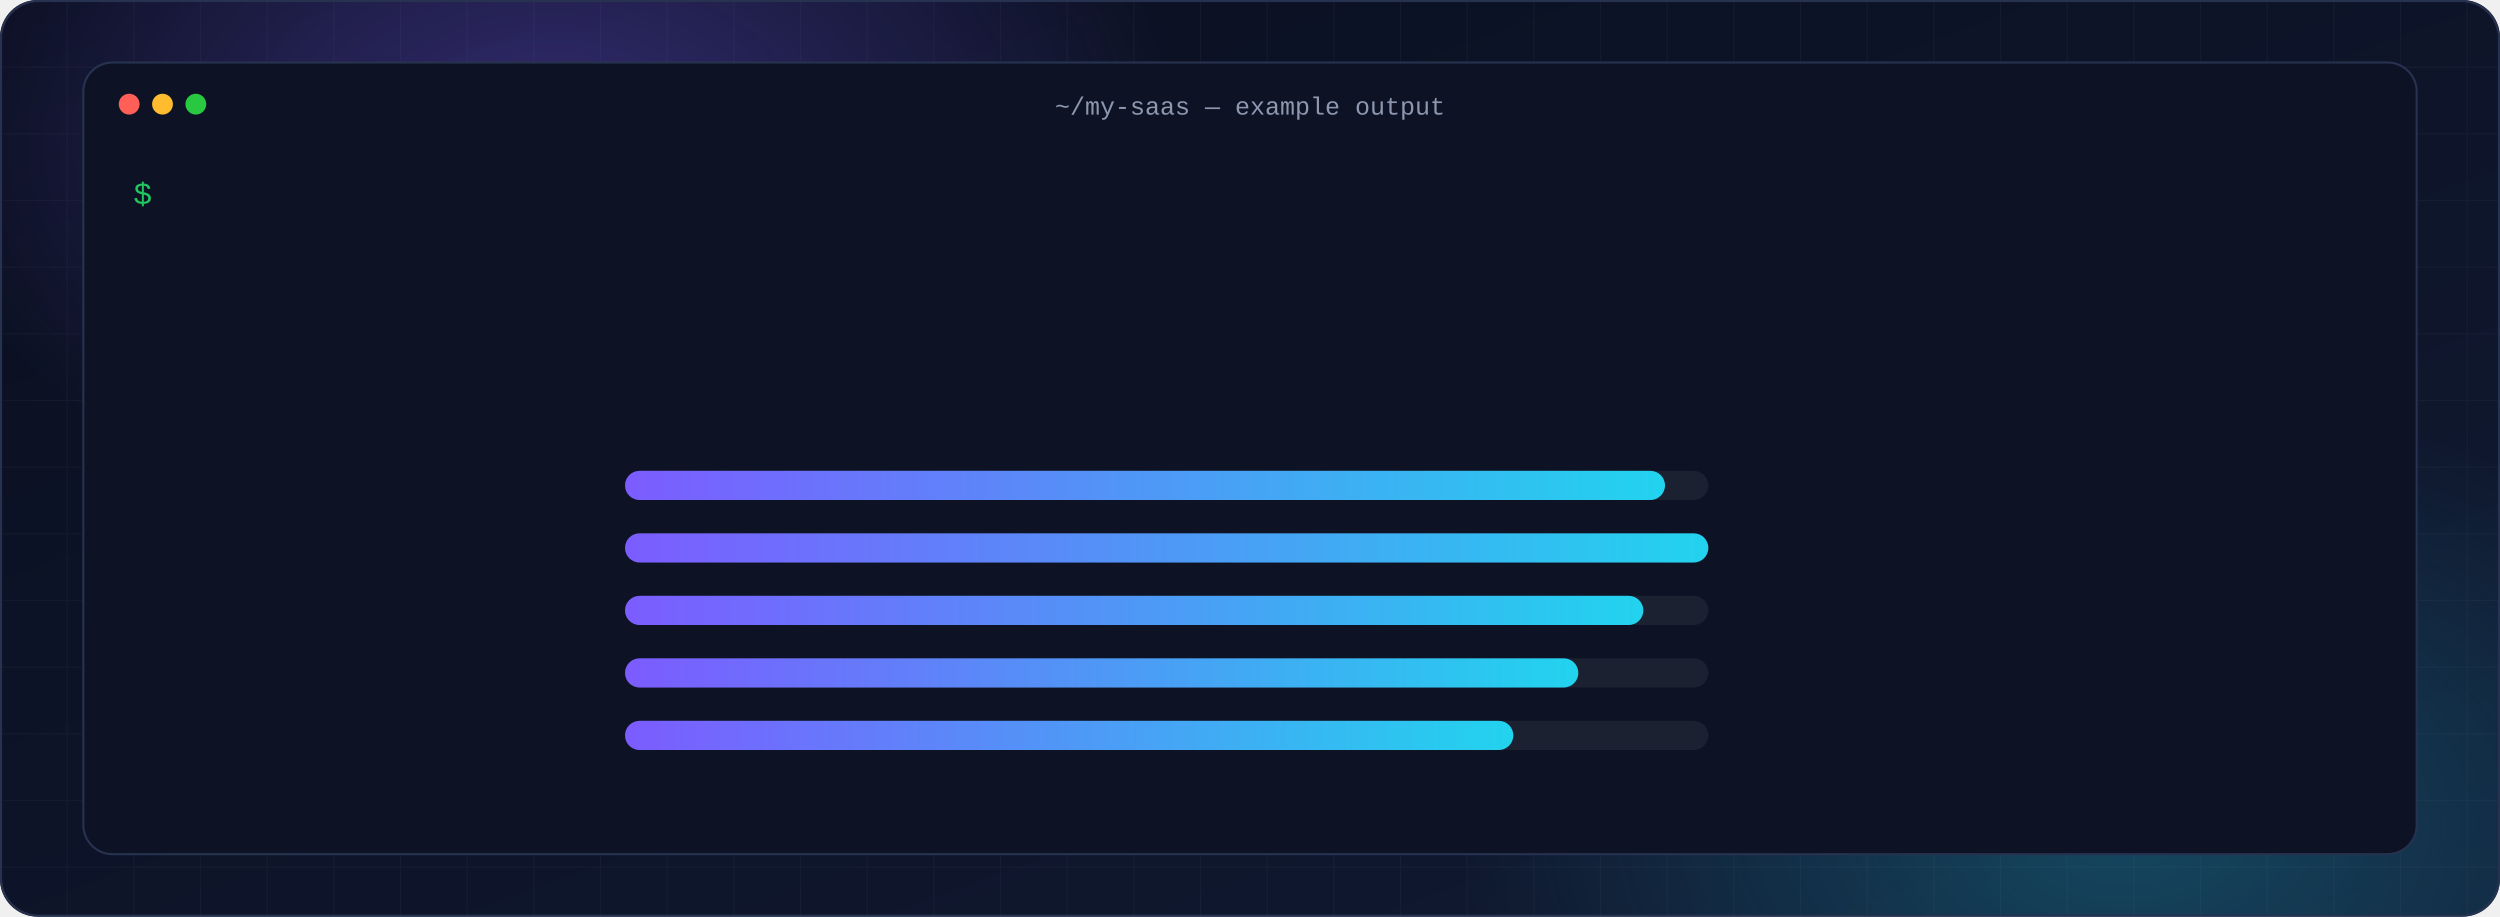
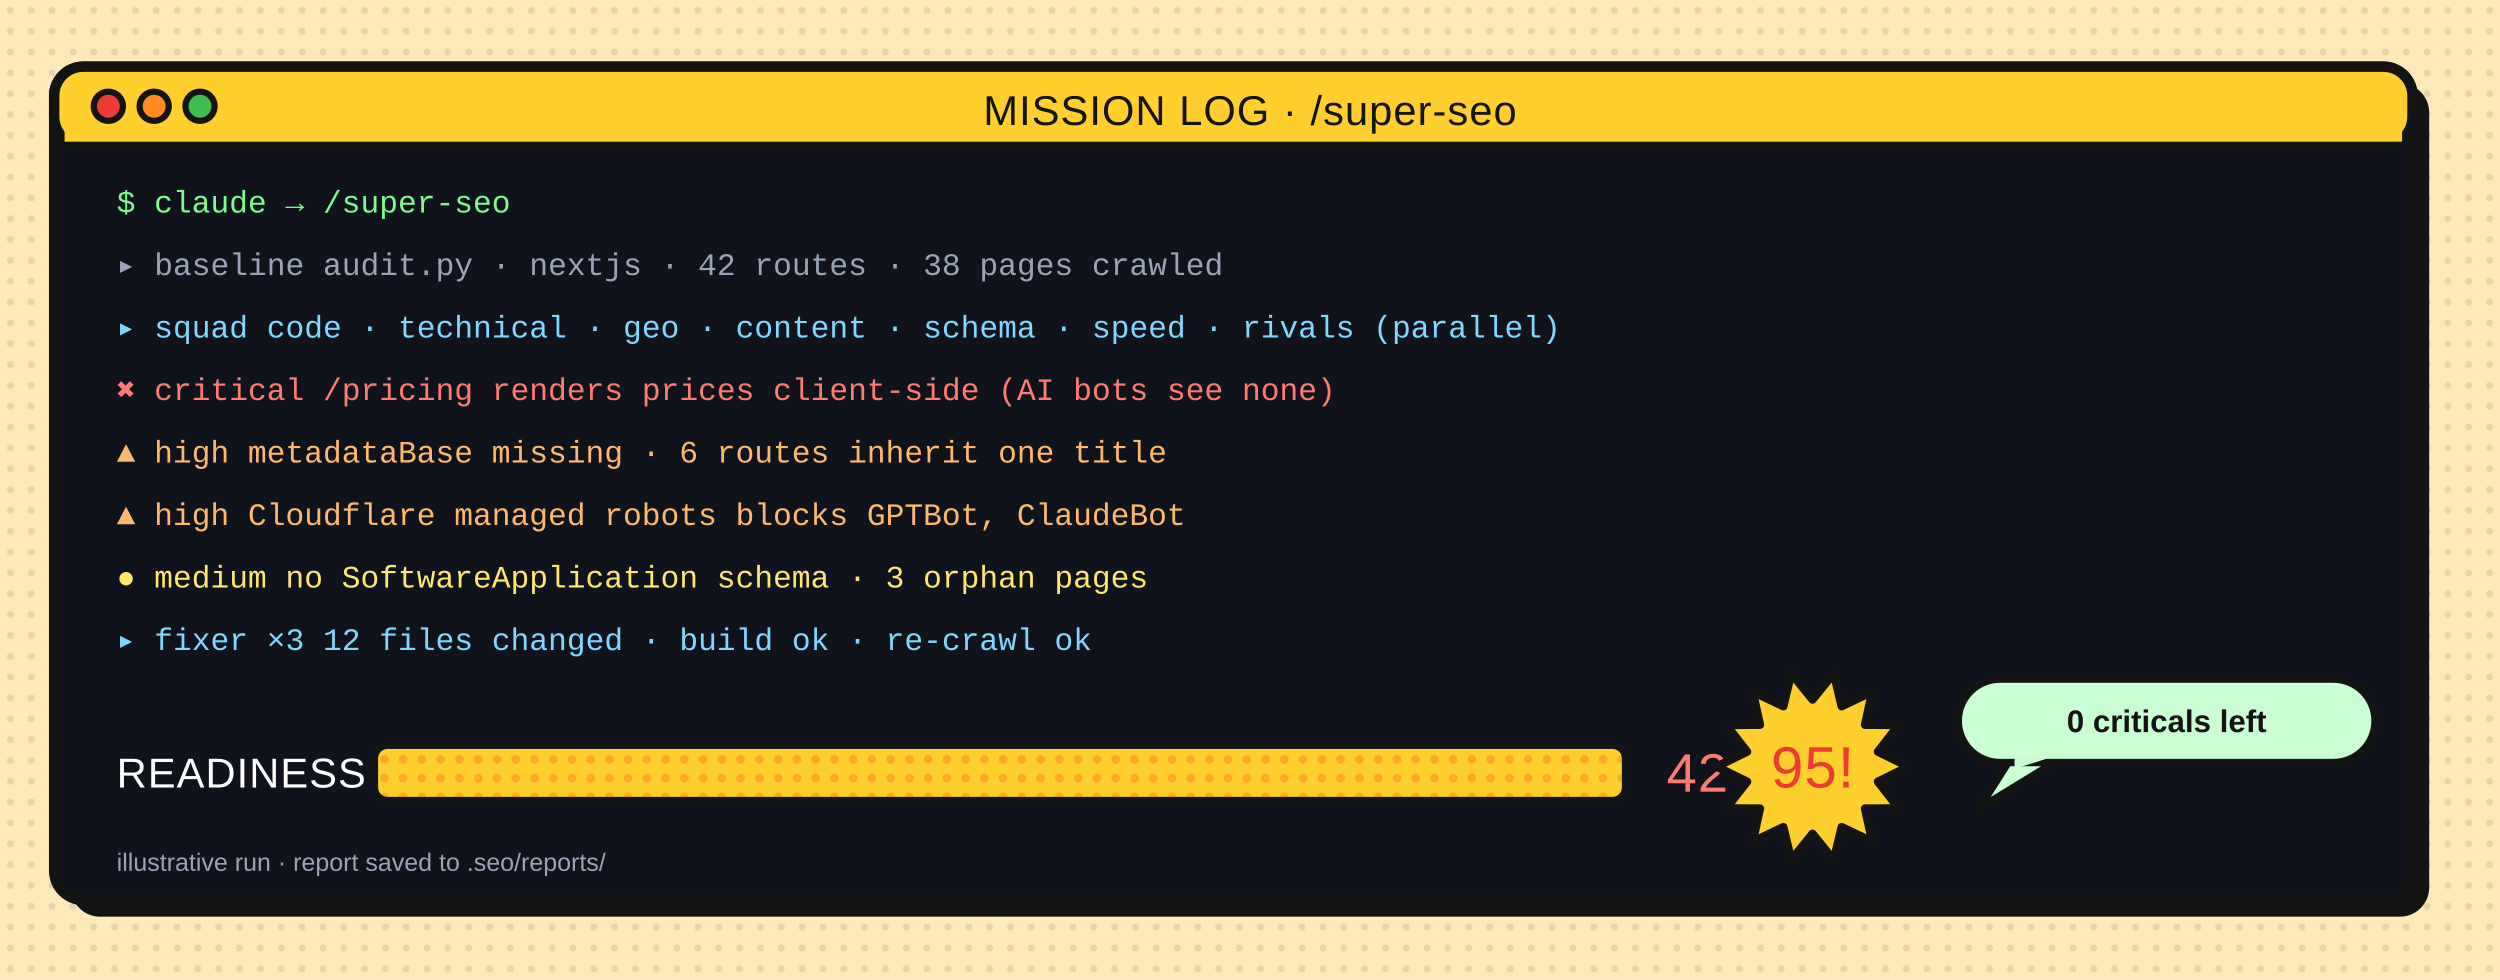
- <svg xmlns="http://www.w3.org/2000/svg" width="1200" height="440" viewBox="0 0 1200 440" role="img" aria-labelledby="t d">
+ <svg xmlns="http://www.w3.org/2000/svg" width="1200" height="470" viewBox="0 0 1200 470" role="img" aria-labelledby="t d">
  <defs>
-     <linearGradient id="bg" x1="0" y1="0" x2="1" y2="1">
-       <stop offset="0" stop-color="#0a0f1f" />
-       <stop offset="1" stop-color="#111a33" />
-     </linearGradient>
-     <linearGradient id="acc" x1="0" y1="0" x2="1" y2="0">
-       <stop offset="0" stop-color="#7c5cff" />
-       <stop offset="1" stop-color="#22d3ee" />
-     </linearGradient>
-     <radialGradient id="glowA" cx="0.5" cy="0.5" r="0.5">
-       <stop offset="0" stop-color="#7c5cff" stop-opacity="0.35" />
-       <stop offset="1" stop-color="#7c5cff" stop-opacity="0" />
-     </radialGradient>
-     <radialGradient id="glowB" cx="0.5" cy="0.5" r="0.5">
-       <stop offset="0" stop-color="#22d3ee" stop-opacity="0.25" />
-       <stop offset="1" stop-color="#22d3ee" stop-opacity="0" />
-     </radialGradient>
-     <pattern id="grid" width="32" height="32" patternUnits="userSpaceOnUse">
-       <path d="M32 0H0V32" fill="none" stroke="#ffffff" stroke-opacity="0.035" />
+     <pattern id="dots" width="10" height="10" patternUnits="userSpaceOnUse">
+       <circle cx="5" cy="5" r="1.7" fill="#141414" fill-opacity="0.10" />
    </pattern>
-     <clipPath id="round">
-       <rect width="1200" height="440" rx="18" />
-     </clipPath>
+     <pattern id="dotsY" width="9" height="9" patternUnits="userSpaceOnUse">
+       <rect width="9" height="9" fill="#ffcf2e" />
+       <circle cx="4.5" cy="4.5" r="2.1" fill="#ff8a1f" fill-opacity="0.55" />
+     </pattern>
+     <pattern id="dotsB" width="9" height="9" patternUnits="userSpaceOnUse">
+       <rect width="9" height="9" fill="#2b7de9" />
+       <circle cx="4.5" cy="4.5" r="2.2" fill="#1b4fa8" fill-opacity="0.6" />
+     </pattern>
+     <pattern id="dotsR" width="9" height="9" patternUnits="userSpaceOnUse">
+       <rect width="9" height="9" fill="#ee3b34" />
+       <circle cx="4.5" cy="4.5" r="2.2" fill="#a8201b" fill-opacity="0.55" />
+     </pattern>
+     <pattern id="dotsC" width="9" height="9" patternUnits="userSpaceOnUse">
+       <rect width="9" height="9" fill="#19c2b0" />
+       <circle cx="4.5" cy="4.5" r="2.1" fill="#0d7d72" fill-opacity="0.5" />
+     </pattern>
  </defs>
  <style>
- text{font-family:ui-sans-serif, -apple-system, 'Segoe UI', Roboto, Helvetica, Arial, sans-serif} .mono{font-family:ui-monospace, SFMono-Regular, Menlo, Consolas, 'Liberation Mono', monospace}
- @keyframes floatA{0%,100%{transform:translate(0,0)}50%{transform:translate(40px,18px)}}
- @keyframes floatB{0%,100%{transform:translate(0,0)}50%{transform:translate(-36px,-14px)}}
- .fa{animation:floatA 14s ease-in-out infinite} .fb{animation:floatB 17s ease-in-out infinite}
- @keyframes k1{0%{width:0}2.31%{width:0}18.46%{width:540.0px}96.92%{width:540.0px}100%{width:0}}.k1{animation:k1 13.0s steps(60) infinite}
- @keyframes k2{0%{opacity:0}21.54%{opacity:0}23.85%{opacity:1}96.92%{opacity:1}99.23%{opacity:0}100%{opacity:0}}.k2{animation:k2 13.0s linear infinite}
- @keyframes k3{0%{opacity:0}25.38%{opacity:0}27.69%{opacity:1}96.92%{opacity:1}99.23%{opacity:0}100%{opacity:0}}.k3{animation:k3 13.0s linear infinite}
- @keyframes k4{0%{opacity:0}29.23%{opacity:0}31.54%{opacity:1}96.92%{opacity:1}99.23%{opacity:0}100%{opacity:0}}.k4{animation:k4 13.0s linear infinite}
- @keyframes k5{0%{opacity:0}34.62%{opacity:0}36.92%{opacity:1}96.92%{opacity:1}99.23%{opacity:0}100%{opacity:0}}.k5{animation:k5 13.0s linear infinite}
- @keyframes k6{0%{transform:scaleX(0)}35.38%{transform:scaleX(0)}42.31%{transform:scaleX(1)}96.92%{transform:scaleX(1)}99.23%{transform:scaleX(0)}100%{transform:scaleX(0)}}.k6{animation:k6 13.0s ease-out infinite;transform-box:fill-box;transform-origin:left center}
- @keyframes k7{0%{opacity:0}38.08%{opacity:0}40.38%{opacity:1}96.92%{opacity:1}99.23%{opacity:0}100%{opacity:0}}.k7{animation:k7 13.0s linear infinite}
- @keyframes k8{0%{transform:scaleX(0)}38.85%{transform:scaleX(0)}45.77%{transform:scaleX(1)}96.92%{transform:scaleX(1)}99.23%{transform:scaleX(0)}100%{transform:scaleX(0)}}.k8{animation:k8 13.0s ease-out infinite;transform-box:fill-box;transform-origin:left center}
- @keyframes k9{0%{opacity:0}41.54%{opacity:0}43.85%{opacity:1}96.92%{opacity:1}99.23%{opacity:0}100%{opacity:0}}.k9{animation:k9 13.0s linear infinite}
- @keyframes k10{0%{transform:scaleX(0)}42.31%{transform:scaleX(0)}49.23%{transform:scaleX(1)}96.92%{transform:scaleX(1)}99.23%{transform:scaleX(0)}100%{transform:scaleX(0)}}.k10{animation:k10 13.0s ease-out infinite;transform-box:fill-box;transform-origin:left center}
- @keyframes k11{0%{opacity:0}45.0%{opacity:0}47.31%{opacity:1}96.92%{opacity:1}99.23%{opacity:0}100%{opacity:0}}.k11{animation:k11 13.0s linear infinite}
- @keyframes k12{0%{transform:scaleX(0)}45.77%{transform:scaleX(0)}52.69%{transform:scaleX(1)}96.92%{transform:scaleX(1)}99.23%{transform:scaleX(0)}100%{transform:scaleX(0)}}.k12{animation:k12 13.0s ease-out infinite;transform-box:fill-box;transform-origin:left center}
- @keyframes k13{0%{opacity:0}48.46%{opacity:0}50.77%{opacity:1}96.92%{opacity:1}99.23%{opacity:0}100%{opacity:0}}.k13{animation:k13 13.0s linear infinite}
- @keyframes k14{0%{transform:scaleX(0)}49.23%{transform:scaleX(0)}56.15%{transform:scaleX(1)}96.92%{transform:scaleX(1)}99.23%{transform:scaleX(0)}100%{transform:scaleX(0)}}.k14{animation:k14 13.0s ease-out infinite;transform-box:fill-box;transform-origin:left center}
- @keyframes k15{0%{opacity:0}58.46%{opacity:0}60.77%{opacity:1}96.92%{opacity:1}99.23%{opacity:0}100%{opacity:0}}.k15{animation:k15 13.0s linear infinite}
- @media (prefers-reduced-motion: reduce){*{animation:none!important} .initial{opacity:0!important} .final{opacity:1!important;transform:none!important}}
+ text{font-family:'Trebuchet MS', 'Segoe UI', Verdana, Arial, sans-serif} .h{font-family:Impact, 'Arial Black', 'Helvetica Neue', Arial, sans-serif;letter-spacing:.5px} .m{font-family:ui-monospace, Menlo, Consolas, 'Liberation Mono', monospace}
+ @keyframes bob{0%,100%{transform:translateY(0)}50%{transform:translateY(-6px)}}
+ @keyframes blink{0%,92%,100%{transform:scaleY(1)}95%{transform:scaleY(.1)}}
+ @keyframes flap{0%,100%{transform:skewX(0deg) scaleX(1)}50%{transform:skewX(-7deg) scaleX(1.06)}}
+ @keyframes spin{to{transform:rotate(360deg)}}
+ @keyframes jitter{0%,100%{transform:translate(0,0) rotate(0)}25%{transform:translate(1px,-1px) rotate(-1deg)}75%{transform:translate(-1px,1px) rotate(1deg)}}
+ .bob{animation:bob 2.4s ease-in-out infinite;transform-box:fill-box}
+ .eye{animation:blink 4s infinite;transform-box:fill-box;transform-origin:center}
+ .cape{animation:flap .7s ease-in-out infinite;transform-box:fill-box;transform-origin:left center}
+ .spin{animation:spin 14s linear infinite;transform-box:fill-box;transform-origin:center}
+ .jit{animation:jitter .35s steps(2) infinite;transform-box:fill-box;transform-origin:center}
+ @keyframes a1{0.0%{opacity:0;transform:translateX(-14px)}4.62%{opacity:0;transform:translateX(-14px)}6.54%{opacity:1;transform:translateX(0)}95.38%{opacity:1;transform:translateX(0)}97.69%{opacity:0}100.0%{opacity:0}}.a1{animation:a1 13.0s linear infinite;}
+ @keyframes a2{0.0%{opacity:0;transform:translateX(-14px)}10.77%{opacity:0;transform:translateX(-14px)}12.69%{opacity:1;transform:translateX(0)}95.38%{opacity:1;transform:translateX(0)}97.69%{opacity:0}100.0%{opacity:0}}.a2{animation:a2 13.0s linear infinite;}
+ @keyframes a3{0.0%{opacity:0;transform:translateX(-14px)}16.92%{opacity:0;transform:translateX(-14px)}18.85%{opacity:1;transform:translateX(0)}95.38%{opacity:1;transform:translateX(0)}97.69%{opacity:0}100.0%{opacity:0}}.a3{animation:a3 13.0s linear infinite;}
+ @keyframes a4{0.0%{opacity:0;transform:translateX(-14px)}24.62%{opacity:0;transform:translateX(-14px)}26.54%{opacity:1;transform:translateX(0)}95.38%{opacity:1;transform:translateX(0)}97.69%{opacity:0}100.0%{opacity:0}}.a4{animation:a4 13.0s linear infinite;}
+ @keyframes a5{0.0%{opacity:0;transform:translateX(-14px)}28.46%{opacity:0;transform:translateX(-14px)}30.38%{opacity:1;transform:translateX(0)}95.38%{opacity:1;transform:translateX(0)}97.69%{opacity:0}100.0%{opacity:0}}.a5{animation:a5 13.0s linear infinite;}
+ @keyframes a6{0.0%{opacity:0;transform:translateX(-14px)}32.31%{opacity:0;transform:translateX(-14px)}34.23%{opacity:1;transform:translateX(0)}95.38%{opacity:1;transform:translateX(0)}97.69%{opacity:0}100.0%{opacity:0}}.a6{animation:a6 13.0s linear infinite;}
+ @keyframes a7{0.0%{opacity:0;transform:translateX(-14px)}36.15%{opacity:0;transform:translateX(-14px)}38.08%{opacity:1;transform:translateX(0)}95.38%{opacity:1;transform:translateX(0)}97.69%{opacity:0}100.0%{opacity:0}}.a7{animation:a7 13.0s linear infinite;}
+ @keyframes a8{0.0%{opacity:0;transform:translateX(-14px)}43.08%{opacity:0;transform:translateX(-14px)}45.0%{opacity:1;transform:translateX(0)}95.38%{opacity:1;transform:translateX(0)}97.69%{opacity:0}100.0%{opacity:0}}.a8{animation:a8 13.0s linear infinite;}
+ @keyframes a9{0.0%{transform:scaleX(.42)}47.69%{transform:scaleX(.42)}56.92%{transform:scaleX(.95)}95.38%{transform:scaleX(.95)}97.69%{transform:scaleX(.42)}100.0%{transform:scaleX(.42)}}.a9{animation:a9 13.0s cubic-bezier(.2,.9,.3,1.2) infinite;}
+ @keyframes a10{0.0%{opacity:0}0.0%{opacity:0}1.92%{opacity:1}50.77%{opacity:1}52.69%{opacity:0}100.0%{opacity:0}}.a10{animation:a10 13.0s linear infinite;}
+ @keyframes a11{0.0%{transform:scale(0);opacity:0}56.92%{transform:scale(0);opacity:0}58.31%{transform:scale(1.25);opacity:1}59.38%{transform:scale(1);opacity:1}95.38%{transform:scale(1);opacity:1}96.92%{transform:scale(0);opacity:0}100.0%{transform:scale(0);opacity:0}}.a11{animation:a11 13.0s linear infinite;transform-box:fill-box;transform-origin:center;}
+ @keyframes a12{0.0%{transform:scale(0);opacity:0}61.54%{transform:scale(0);opacity:0}62.92%{transform:scale(1.25);opacity:1}64.0%{transform:scale(1);opacity:1}95.38%{transform:scale(1);opacity:1}96.92%{transform:scale(0);opacity:0}100.0%{transform:scale(0);opacity:0}}.a12{animation:a12 13.0s linear infinite;transform-box:fill-box;transform-origin:center;}
+ @media (prefers-reduced-motion: reduce){*{animation:none!important}.i0{opacity:0!important}.i1{opacity:1!important;transform:none!important}}
</style>
-   <g clip-path="url(#round)">
-     <rect width="1200" height="440" fill="url(#bg)" />
-     <rect width="1200" height="440" fill="url(#grid)" />
-     <ellipse class="fa" cx="264.0" cy="66.0" rx="300" ry="200" fill="url(#glowA)" />
-     <ellipse class="fb" cx="1020.0" cy="396.0" rx="320" ry="210" fill="url(#glowB)" />
-     <rect x="40" y="30" width="1120" height="380" rx="14" fill="#0d1324" stroke="#26324f" />
-     <circle cx="62" cy="50" r="5" fill="#ff5f57" />
-     <circle cx="78" cy="50" r="5" fill="#febc2e" />
-     <circle cx="94" cy="50" r="5" fill="#28c840" />
-     <text class="mono" x="600.0" y="55" text-anchor="middle" font-size="12" fill="#8d97b0">~/my-saas — example output</text>
-     <clipPath id="type">
-       <rect class="k1" x="84" y="80" height="26" width="0" />
-     </clipPath>
-     <text class="mono" x="64" y="98" font-size="15" fill="#22c55e">$</text>
-     <text class="mono" x="84" y="98" font-size="15" fill="#e8ebf4" clip-path="url(#type)" textLength="540.0" lengthAdjust="spacingAndGlyphs">python scripts/audit.py --path . --url http://localhost:3000</text>
-     <g class="k2 final" opacity="0">
-       <text class="mono" x="64" y="136" font-size="14" fill="#22d3ee">✓ project_scan</text>
-       <text class="mono" x="240" y="136" font-size="14" fill="#8d97b0">nextjs · ssr/ssg · 42 routes · 0 leaks</text>
-     </g>
-     <g class="k3 final" opacity="0">
-       <text class="mono" x="64" y="162" font-size="14" fill="#22d3ee">✓ crawl_audit</text>
-       <text class="mono" x="240" y="162" font-size="14" fill="#8d97b0">38 pages · sitemap 36 URLs · crawl complete</text>
-     </g>
-     <g class="k4 final" opacity="0">
-       <text class="mono" x="64" y="188" font-size="14" fill="#22d3ee">✓ ai_access</text>
-       <text class="mono" x="240" y="188" font-size="14" fill="#8d97b0">19 crawlers · 0 blocked · WAF ok · llms.txt ok</text>
-     </g>
-     <text class="mono k5 final" x="64" y="238" font-size="14" fill="#e8ebf4" opacity="0">Indexability &amp; crawl</text>
-     <rect x="300" y="226" width="520" height="14" rx="7" fill="#ffffff" fill-opacity="0.06" />
-     <rect class="k6 final" x="300" y="226" width="499.2" height="14" rx="7" fill="url(#acc)" />
-     <text class="mono k5 final" x="840" y="238" font-size="14" fill="#e8ebf4" opacity="0">96</text>
-     <text class="mono k7 final" x="64" y="268" font-size="14" fill="#e8ebf4" opacity="0">Rendering (no-JS)</text>
-     <rect x="300" y="256" width="520" height="14" rx="7" fill="#ffffff" fill-opacity="0.06" />
-     <rect class="k8 final" x="300" y="256" width="520.0" height="14" rx="7" fill="url(#acc)" />
-     <text class="mono k7 final" x="840" y="268" font-size="14" fill="#e8ebf4" opacity="0">100</text>
-     <text class="mono k9 final" x="64" y="298" font-size="14" fill="#e8ebf4" opacity="0">AI access</text>
-     <rect x="300" y="286" width="520" height="14" rx="7" fill="#ffffff" fill-opacity="0.06" />
-     <rect class="k10 final" x="300" y="286" width="488.8" height="14" rx="7" fill="url(#acc)" />
-     <text class="mono k9 final" x="840" y="298" font-size="14" fill="#e8ebf4" opacity="0">94</text>
-     <text class="mono k11 final" x="64" y="328" font-size="14" fill="#e8ebf4" opacity="0">Metadata &amp; on-page</text>
-     <rect x="300" y="316" width="520" height="14" rx="7" fill="#ffffff" fill-opacity="0.06" />
-     <rect class="k12 final" x="300" y="316" width="457.6" height="14" rx="7" fill="url(#acc)" />
-     <text class="mono k11 final" x="840" y="328" font-size="14" fill="#e8ebf4" opacity="0">88</text>
-     <text class="mono k13 final" x="64" y="358" font-size="14" fill="#e8ebf4" opacity="0">Structured data</text>
-     <rect x="300" y="346" width="520" height="14" rx="7" fill="#ffffff" fill-opacity="0.06" />
-     <rect class="k14 final" x="300" y="346" width="426.4" height="14" rx="7" fill="url(#acc)" />
-     <text class="mono k13 final" x="840" y="358" font-size="14" fill="#e8ebf4" opacity="0">82</text>
-     <g class="k15 final" opacity="0">
-       <rect x="60" y="382" width="300" height="30" rx="8" fill="#22c55e" fill-opacity="0.12" stroke="#22c55e" stroke-opacity="0.6" />
-       <text class="mono" x="74" y="402" font-size="15" font-weight="700" fill="#22c55e">Readiness 93/100  ✓ no criticals</text>
-       <text class="mono" x="380" y="402" font-size="14" fill="#8d97b0">report → .seo/reports/audit.html</text>
+   <rect width="1200" height="470" fill="#ffe9b8" />
+   <rect width="1200" height="470" fill="url(#dots)" />
+   <rect x="34" y="40" width="1132" height="400" rx="14" fill="#141414" />
+   <rect x="26" y="32" width="1132" height="400" rx="14" fill="#10131c" stroke="#141414" stroke-width="5" />
+   <rect x="26" y="32" width="1132" height="38" rx="14" fill="#ffcf2e" stroke="#141414" stroke-width="5" />
+   <rect x="31" y="56" width="1122" height="12" fill="#ffcf2e" />
+   <circle cx="52" cy="51" r="7" fill="#ee3b34" stroke="#141414" stroke-width="3" />
+   <circle cx="74" cy="51" r="7" fill="#ff8a1f" stroke="#141414" stroke-width="3" />
+   <circle cx="96" cy="51" r="7" fill="#3fbf4f" stroke="#141414" stroke-width="3" />
+   <text class="h" x="600" y="60" text-anchor="middle" font-size="20" fill="#141414">MISSION LOG · /super-seo</text>
+   <text class="m a1 i1" x="56" y="102" font-size="15" fill="#7CFC8A">$ claude  →  /super-seo</text>
+   <text class="m a2 i1" x="56" y="132" font-size="15" fill="#9aa4b8">▸ baseline   audit.py · nextjs · 42 routes · 38 pages crawled</text>
+   <text class="m a3 i1" x="56" y="162" font-size="15" fill="#7fd8ff">▸ squad      code · technical · geo · content · schema · speed · rivals   (parallel)</text>
+   <text class="m a4 i1" x="56" y="192" font-size="15" fill="#ff7b72">✖ critical   /pricing renders prices client-side (AI bots see none)</text>
+   <text class="m a5 i1" x="56" y="222" font-size="15" fill="#ffb86b">▲ high       metadataBase missing · 6 routes inherit one title</text>
+   <text class="m a6 i1" x="56" y="252" font-size="15" fill="#ffb86b">▲ high       Cloudflare managed robots blocks GPTBot, ClaudeBot</text>
+   <text class="m a7 i1" x="56" y="282" font-size="15" fill="#ffe66d">● medium     no SoftwareApplication schema · 3 orphan pages</text>
+   <text class="m a8 i1" x="56" y="312" font-size="15" fill="#7fd8ff">▸ fixer ×3   12 files changed · build ok · re-crawl ok</text>
+   <text class="h" x="56" y="378" font-size="20" fill="#fff">READINESS</text>
+   <rect x="180" y="358" width="600" height="26" rx="6" fill="#262b3a" stroke="#000" stroke-width="2" />
+   <rect class="a9 i1" style="transform-box:fill-box;transform-origin:left center" x="180" y="358" width="600" height="26" rx="6" fill="url(#dotsY)" stroke="#141414" stroke-width="3" />
+   <g class="a10 i0">
+     <text class="h" x="800" y="380" font-size="26" fill="#ff7b72">42</text>
+   </g>
+   <g class="a11 i1">
+     <polygon points="916.0,368.0 901.4,375.2 911.4,388.0 895.2,388.1 898.7,404.0 884.0,397.0 880.2,412.8 870.0,400.2 859.8,412.8 856.0,397.0 841.3,404.0 844.8,388.1 828.6,388.0 838.6,375.2 824.0,368.0 838.6,360.8 828.6,348.0 844.8,347.9 841.3,332.0 856.0,339.0 859.8,323.2 870.0,335.8 880.2,323.2 884.0,339.0 898.7,332.0 895.2,347.9 911.4,348.0 901.4,360.8" fill="#ffcf2e" stroke="#141414" stroke-width="4" stroke-linejoin="round" />
+     <text class="h" x="870" y="378" text-anchor="middle" font-size="28" fill="#ee3b34">95!</text>
+   </g>
+   <g class="a12 i1">
+     <g class="">
+       <polygon points="964,366 950,388 986,366" fill="#c9ffd2" stroke="#141414" stroke-width="3.5" stroke-linejoin="round" />
+       <rect x="940" y="326" width="200" height="40" rx="20.0" fill="#c9ffd2" stroke="#141414" stroke-width="3.5" />
+       <polygon points="967,364 983,364 967,369" fill="#c9ffd2" />
+       <text x="1040.0" y="351.4" text-anchor="middle" font-size="15" font-weight="700" fill="#141414">0 criticals left</text>
    </g>
  </g>
-   <rect x="0.5" y="0.5" width="1199" height="439" rx="18" fill="none" stroke="#26324f" />
+   <text x="56" y="418" font-size="12" fill="#9aa4b8">illustrative run · report saved to .seo/reports/</text>
</svg>
